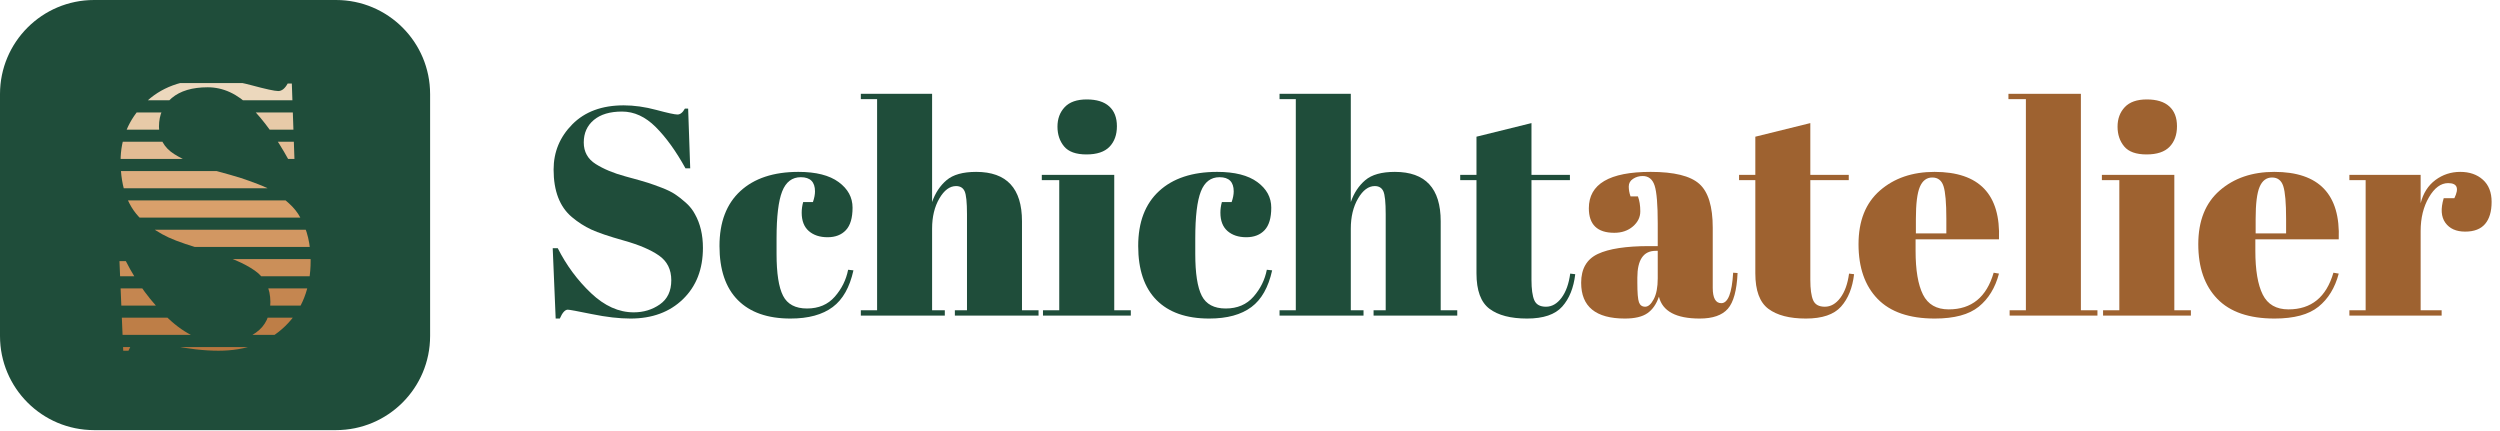
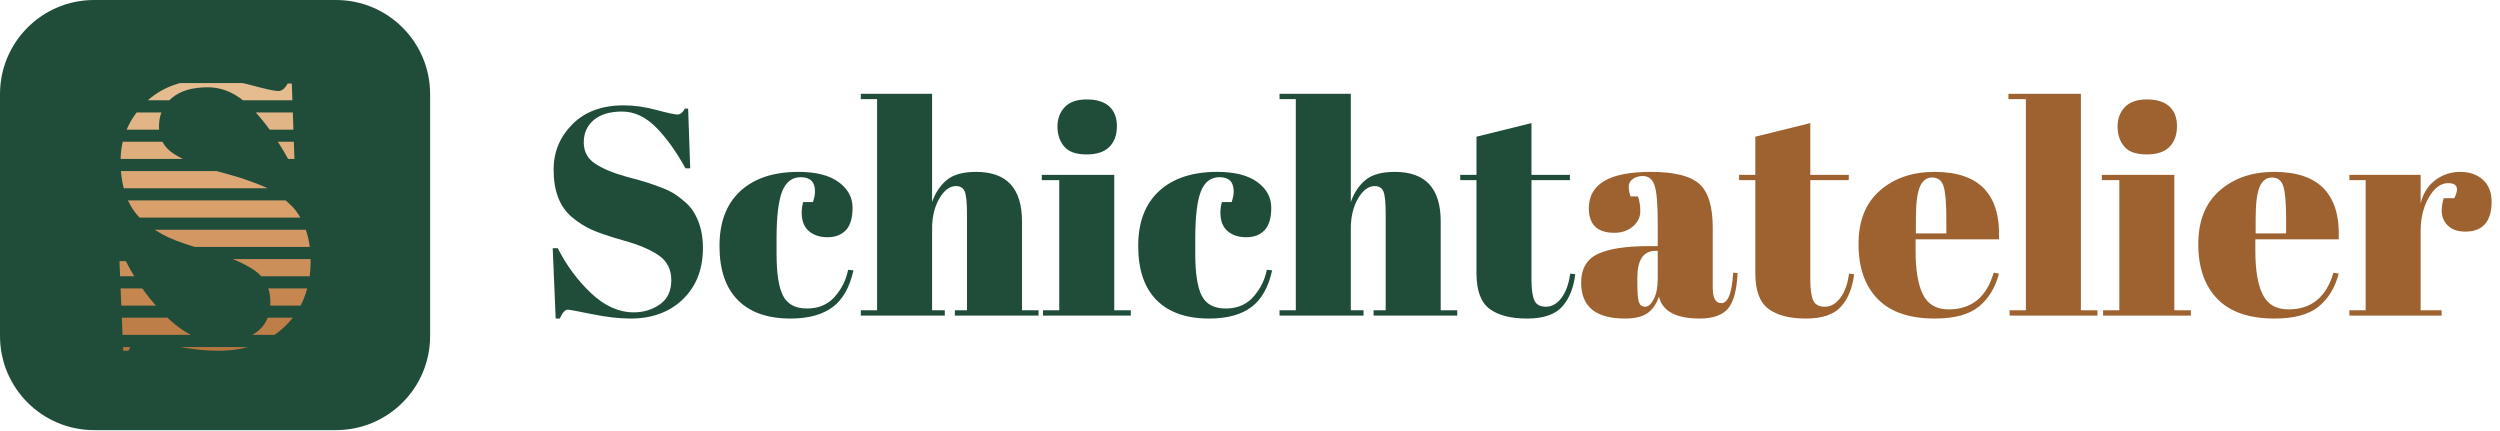
<svg xmlns="http://www.w3.org/2000/svg" viewBox="0 0 372 64" width="372" height="64" role="img" aria-label="Schichtatelier">
  <defs>
    <clipPath id="lg">
      <path d="M33.12 51.012Q35.92 51.012 38.076 49.5Q40.232 47.988 40.232 44.936Q40.232 41.884 37.908 40.26Q35.584 38.636 31.3 37.432Q27.016 36.228 25.084 35.332Q23.152 34.436 21.416 32.98Q17.944 30.068 17.944 23.964Q17.944 18.98 21.5 15.396Q25.056 11.812 31.216 11.812Q34.184 11.812 37.404 12.68Q40.624 13.548 41.408 13.548Q42.192 13.548 42.808 12.428H43.424L43.816 23.74H42.92Q40.232 18.868 37.292 15.928Q34.352 12.988 30.908 12.988Q27.464 12.988 25.56 14.584Q23.656 16.18 23.656 18.84Q23.656 21.5 25.924 22.928Q28.192 24.356 31.496 25.252Q34.8 26.148 35.836 26.484Q36.872 26.82 38.412 27.408Q39.952 27.996 40.932 28.64Q41.912 29.284 43.004 30.264Q44.096 31.244 44.712 32.42Q46.224 35.108 46.224 38.804Q46.224 44.852 42.444 48.52Q38.664 52.188 32.504 52.188Q29.312 52.188 25.196 51.348Q21.08 50.508 20.632 50.508Q19.848 50.508 19.12 52.188H18.336L17.776 38.86H18.728Q21.192 43.732 25.028 47.372Q28.864 51.012 33.12 51.012Z" />
    </clipPath>
  </defs>
  <rect width="64" height="64" rx="14" fill="#1f4d3a" />
  <g clip-path="url(#lg)">
-     <rect x="0" y="8.00" width="64" height="2.56" fill="#f1e6d2" />
-     <rect x="0" y="12.36" width="64" height="2.56" fill="#ecd8bd" />
-     <rect x="0" y="16.73" width="64" height="2.56" fill="#e7caa8" />
-     <rect x="0" y="21.09" width="64" height="2.56" fill="#e2bc94" />
-     <rect x="0" y="25.45" width="64" height="2.56" fill="#ddae7f" />
+     <rect x="0" y="8.00" width="64" height="2.56" fill="#e8c39a" />
+     <rect x="0" y="12.36" width="64" height="2.56" fill="#e5bc90" />
+     <rect x="0" y="16.73" width="64" height="2.56" fill="#e2b587" />
+     <rect x="0" y="21.09" width="64" height="2.56" fill="#dfae7d" />
+     <rect x="0" y="25.45" width="64" height="2.56" fill="#dca774" />
    <rect x="0" y="29.82" width="64" height="2.56" fill="#d9a06b" />
    <rect x="0" y="34.18" width="64" height="2.56" fill="#d29762" />
    <rect x="0" y="38.55" width="64" height="2.56" fill="#cb8f59" />
    <rect x="0" y="42.91" width="64" height="2.56" fill="#c58650" />
    <rect x="0" y="47.27" width="64" height="2.56" fill="#be7e47" />
    <rect x="0" y="51.64" width="64" height="2.56" fill="#b8763f" />
  </g>
  <path d="M94.3 46.476Q96.5 46.476 98.194 45.288Q99.888 44.1 99.888 41.702Q99.888 39.304 98.062 38.028Q96.236 36.752 92.87 35.806Q89.504 34.86 87.986 34.156Q86.468 33.452 85.104 32.308Q82.376 30.02 82.376 25.224Q82.376 21.308 85.17 18.492Q87.964 15.676 92.804 15.676Q95.136 15.676 97.666 16.358Q100.196 17.04 100.812 17.04Q101.428 17.04 101.912 16.16H102.396L102.704 25.048H102.0Q99.888 21.22 97.578 18.91Q95.268 16.6 92.562 16.6Q89.856 16.6 88.36 17.854Q86.864 19.108 86.864 21.198Q86.864 23.288 88.646 24.41Q90.428 25.532 93.024 26.236Q95.62 26.94 96.434 27.204Q97.248 27.468 98.458 27.93Q99.668 28.392 100.438 28.898Q101.208 29.404 102.066 30.174Q102.924 30.944 103.408 31.868Q104.596 33.98 104.596 36.884Q104.596 41.636 101.626 44.518Q98.656 47.4 93.816 47.4Q91.308 47.4 88.074 46.74Q84.84 46.08 84.488 46.08Q83.872 46.08 83.3 47.4H82.684L82.244 36.928H82.992Q84.928 40.756 87.942 43.616Q90.956 46.476 94.3 46.476Z" fill="#1f4d3a" />
  <path d="M119.16 26.368Q117.224 26.368 116.388 28.48Q115.552 30.592 115.552 35.476V37.764Q115.552 42.12 116.52 44.012Q117.488 45.904 120.084 45.904Q122.68 45.904 124.22 44.144Q125.76 42.384 126.2 40.14L126.992 40.228Q126.156 44.012 123.912 45.684Q121.624 47.4 117.62 47.4Q112.516 47.4 109.788 44.65Q107.06 41.9 107.06 36.598Q107.06 31.296 110.162 28.436Q113.264 25.576 118.808 25.576Q122.724 25.576 124.792 27.094Q126.86 28.612 126.86 30.9Q126.86 33.188 125.87 34.244Q124.88 35.3 123.142 35.3Q121.404 35.3 120.348 34.376Q119.292 33.452 119.292 31.648Q119.292 30.856 119.512 30.064H120.964Q121.272 29.184 121.272 28.48Q121.272 26.368 119.16 26.368Z" fill="#1f4d3a" />
  <path d="M128.092 13.96H138.696V30.064Q139.4 28.04 140.852 26.808Q142.304 25.576 145.252 25.576Q152.072 25.576 152.072 32.924V46.168H154.536V46.96H142.084V46.168H143.888V31.868Q143.888 29.228 143.536 28.458Q143.184 27.688 142.26 27.688Q140.852 27.688 139.774 29.536Q138.696 31.384 138.696 34.024V46.168H140.588V46.96H128.092V46.168H130.512V14.752H128.092Z" fill="#1f4d3a" />
  <path d="M161.664 22.98Q159.332 22.98 158.342 21.792Q157.352 20.604 157.352 18.844Q157.352 17.084 158.43 15.94Q159.508 14.796 161.708 14.796Q163.908 14.796 165.052 15.83Q166.196 16.864 166.196 18.778Q166.196 20.692 165.096 21.836Q163.996 22.98 161.664 22.98ZM155.02 26.016H165.8V46.168H168.264V46.96H155.196V46.168H157.616V26.808H155.02Z" fill="#1f4d3a" />
  <path d="M181.464 26.368Q179.528 26.368 178.692 28.48Q177.856 30.592 177.856 35.476V37.764Q177.856 42.12 178.824 44.012Q179.792 45.904 182.388 45.904Q184.984 45.904 186.524 44.144Q188.064 42.384 188.504 40.14L189.296 40.228Q188.46 44.012 186.216 45.684Q183.928 47.4 179.924 47.4Q174.82 47.4 172.092 44.65Q169.364 41.9 169.364 36.598Q169.364 31.296 172.466 28.436Q175.568 25.576 181.112 25.576Q185.028 25.576 187.096 27.094Q189.164 28.612 189.164 30.9Q189.164 33.188 188.174 34.244Q187.184 35.3 185.446 35.3Q183.708 35.3 182.652 34.376Q181.596 33.452 181.596 31.648Q181.596 30.856 181.816 30.064H183.268Q183.576 29.184 183.576 28.48Q183.576 26.368 181.464 26.368Z" fill="#1f4d3a" />
  <path d="M190.396 13.96H201V30.064Q201.704 28.04 203.156 26.808Q204.608 25.576 207.556 25.576Q214.376 25.576 214.376 32.924V46.168H216.84V46.96H204.388V46.168H206.192V31.868Q206.192 29.228 205.84 28.458Q205.488 27.688 204.564 27.688Q203.156 27.688 202.078 29.536Q201 31.384 201 34.024V46.168H202.892V46.96H190.396V46.168H192.816V14.752H190.396Z" fill="#1f4d3a" />
  <path d="M219.7 40.668V26.808H217.28V26.016H219.7V20.34L227.884 18.316V26.016H233.604V26.808H227.884V41.636Q227.884 43.704 228.302 44.672Q228.72 45.64 230.04 45.64Q231.36 45.64 232.35 44.32Q233.34 43.0 233.648 40.712L234.396 40.8Q234.044 43.836 232.46 45.618Q230.876 47.4 227.224 47.4Q223.572 47.4 221.636 45.948Q219.7 44.496 219.7 40.668Z" fill="#1f4d3a" />
  <path d="M245.396 36.62H246.672V33.232Q246.672 29.052 246.21 27.622Q245.748 26.192 244.428 26.192Q243.636 26.192 242.998 26.61Q242.36 27.028 242.36 27.754Q242.36 28.48 242.624 29.228H243.724Q244.076 30.152 244.076 31.45Q244.076 32.748 242.976 33.694Q241.876 34.64 240.204 34.64Q236.42 34.64 236.42 30.988Q236.42 25.576 245.616 25.576Q250.852 25.576 252.854 27.358Q254.856 29.14 254.856 33.892V42.824Q254.856 45.112 256.132 45.112Q257.628 45.112 257.892 40.58L258.552 40.624Q258.376 44.496 257.1 45.948Q255.824 47.4 252.92 47.4Q247.64 47.4 246.848 44.144Q246.276 45.816 245.132 46.608Q243.988 47.4 241.788 47.4Q235.276 47.4 235.276 42.076Q235.276 38.952 237.762 37.786Q240.248 36.62 245.396 36.62ZM246.672 41.416V37.324H246.364Q243.636 37.324 243.636 41.328V42.032Q243.636 44.32 243.878 44.98Q244.12 45.64 244.802 45.64Q245.484 45.64 246.078 44.518Q246.672 43.396 246.672 41.416Z" fill="#9e6230" />
  <path d="M261.192 40.668V26.808H258.772V26.016H261.192V20.34L269.376 18.316V26.016H275.096V26.808H269.376V41.636Q269.376 43.704 269.794 44.672Q270.212 45.64 271.532 45.64Q272.852 45.64 273.842 44.32Q274.832 43.0 275.14 40.712L275.888 40.8Q275.536 43.836 273.952 45.618Q272.368 47.4 268.716 47.4Q265.064 47.4 263.128 45.948Q261.192 44.496 261.192 40.668Z" fill="#9e6230" />
  <path d="M287.856 25.576Q297.844 25.576 297.448 35.608H285.04V37.324Q285.04 41.636 286.14 43.836Q287.24 46.036 289.968 46.036Q295.072 46.036 296.656 40.58L297.448 40.712Q296.612 43.88 294.434 45.64Q292.256 47.4 287.9 47.4Q282.224 47.4 279.386 44.474Q276.548 41.548 276.548 36.334Q276.548 31.12 279.738 28.348Q282.928 25.576 287.856 25.576ZM285.084 34.728H289.616V32.572Q289.616 29.008 289.198 27.71Q288.78 26.412 287.526 26.412Q286.272 26.412 285.678 27.798Q285.084 29.184 285.084 32.572Z" fill="#9e6230" />
  <path d="M298.856 13.96H309.636V46.168H312.1V46.96H299.032V46.168H301.452V14.752H298.856Z" fill="#9e6230" />
  <path d="M319.404 22.98Q317.072 22.98 316.082 21.792Q315.092 20.604 315.092 18.844Q315.092 17.084 316.17 15.94Q317.248 14.796 319.448 14.796Q321.648 14.796 322.792 15.83Q323.936 16.864 323.936 18.778Q323.936 20.692 322.836 21.836Q321.736 22.98 319.404 22.98ZM312.76 26.016H323.54V46.168H326.004V46.96H312.936V46.168H315.356V26.808H312.76Z" fill="#9e6230" />
  <path d="M338.412 25.576Q348.4 25.576 348.004 35.608H335.596V37.324Q335.596 41.636 336.696 43.836Q337.796 46.036 340.524 46.036Q345.628 46.036 347.212 40.58L348.004 40.712Q347.168 43.88 344.99 45.64Q342.812 47.4 338.456 47.4Q332.78 47.4 329.942 44.474Q327.104 41.548 327.104 36.334Q327.104 31.12 330.294 28.348Q333.484 25.576 338.412 25.576ZM335.64 34.728H340.172V32.572Q340.172 29.008 339.754 27.71Q339.336 26.412 338.082 26.412Q336.828 26.412 336.234 27.798Q335.64 29.184 335.64 32.572Z" fill="#9e6230" />
  <path d="M364.284 27.248Q362.656 27.248 361.424 29.36Q360.192 31.472 360.192 34.376V46.168H363.316V46.96H349.588V46.168H352.008V26.808H349.588V26.016H360.192V30.24Q360.764 27.996 362.392 26.786Q364.02 25.576 366.088 25.576Q368.156 25.576 369.454 26.742Q370.752 27.908 370.752 30.042Q370.752 32.176 369.784 33.32Q368.816 34.464 366.814 34.464Q364.812 34.464 363.866 33.144Q362.92 31.824 363.624 29.492H365.208Q366.308 27.248 364.284 27.248Z" fill="#9e6230" />
</svg>
